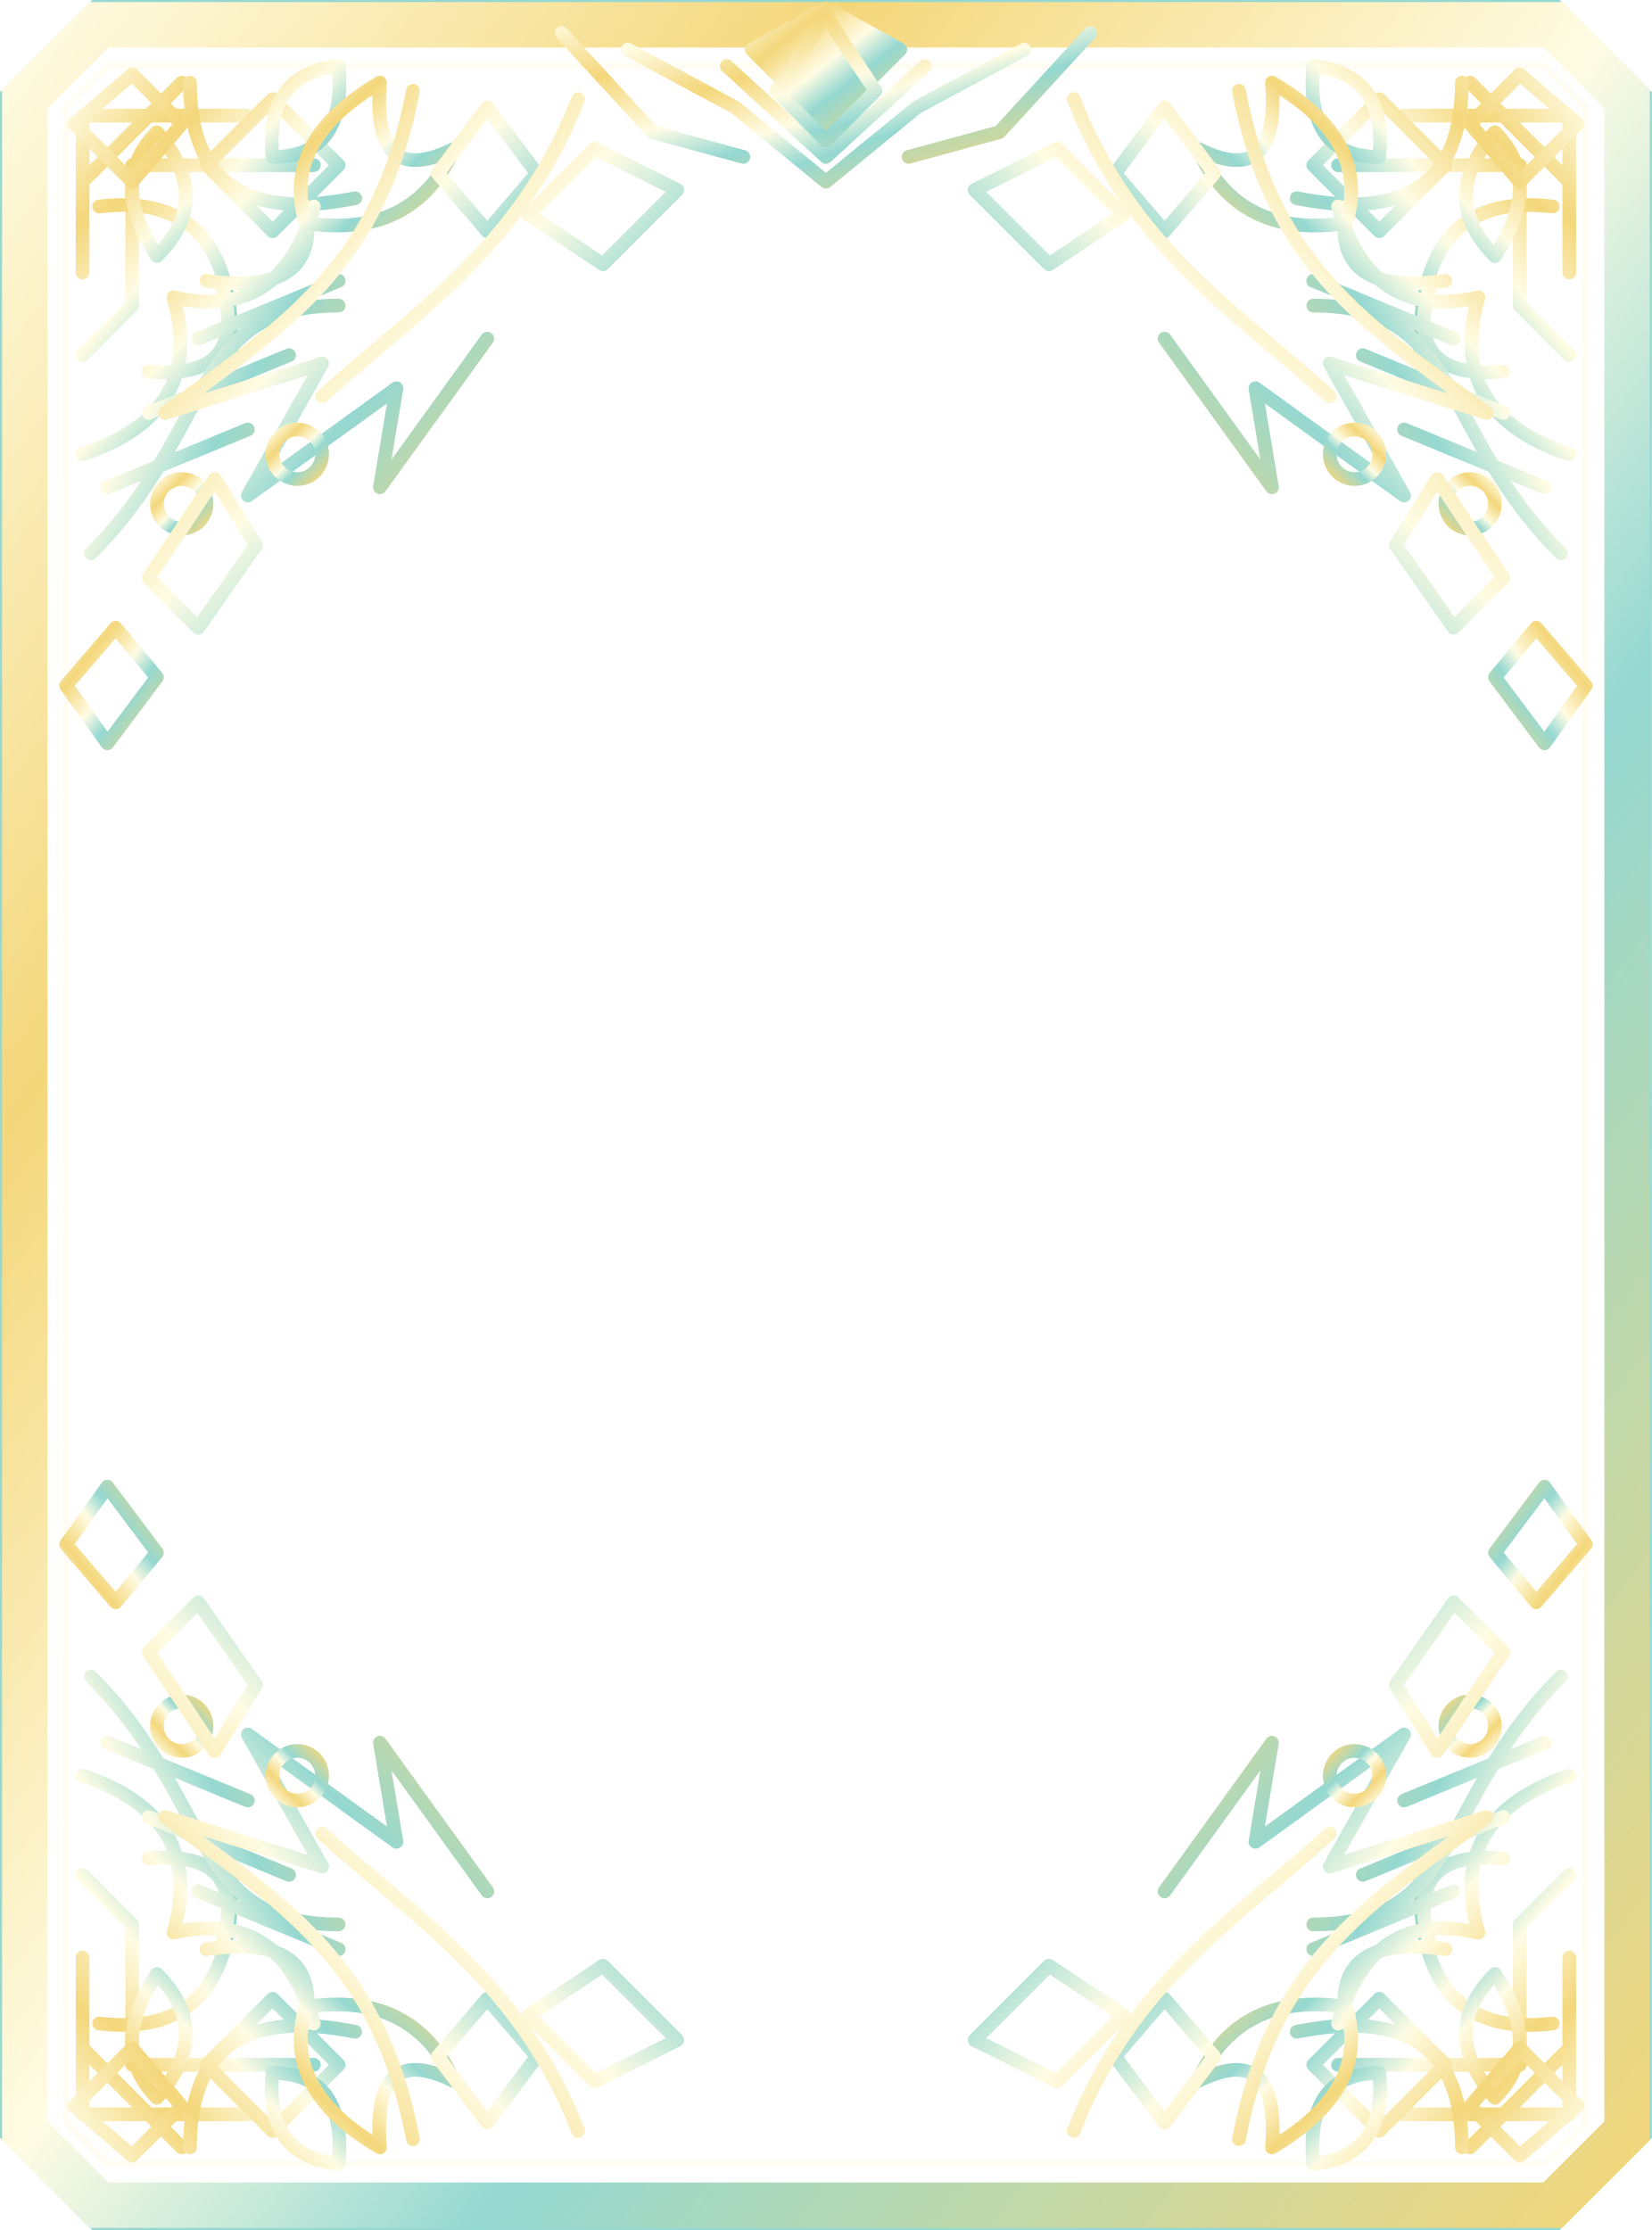
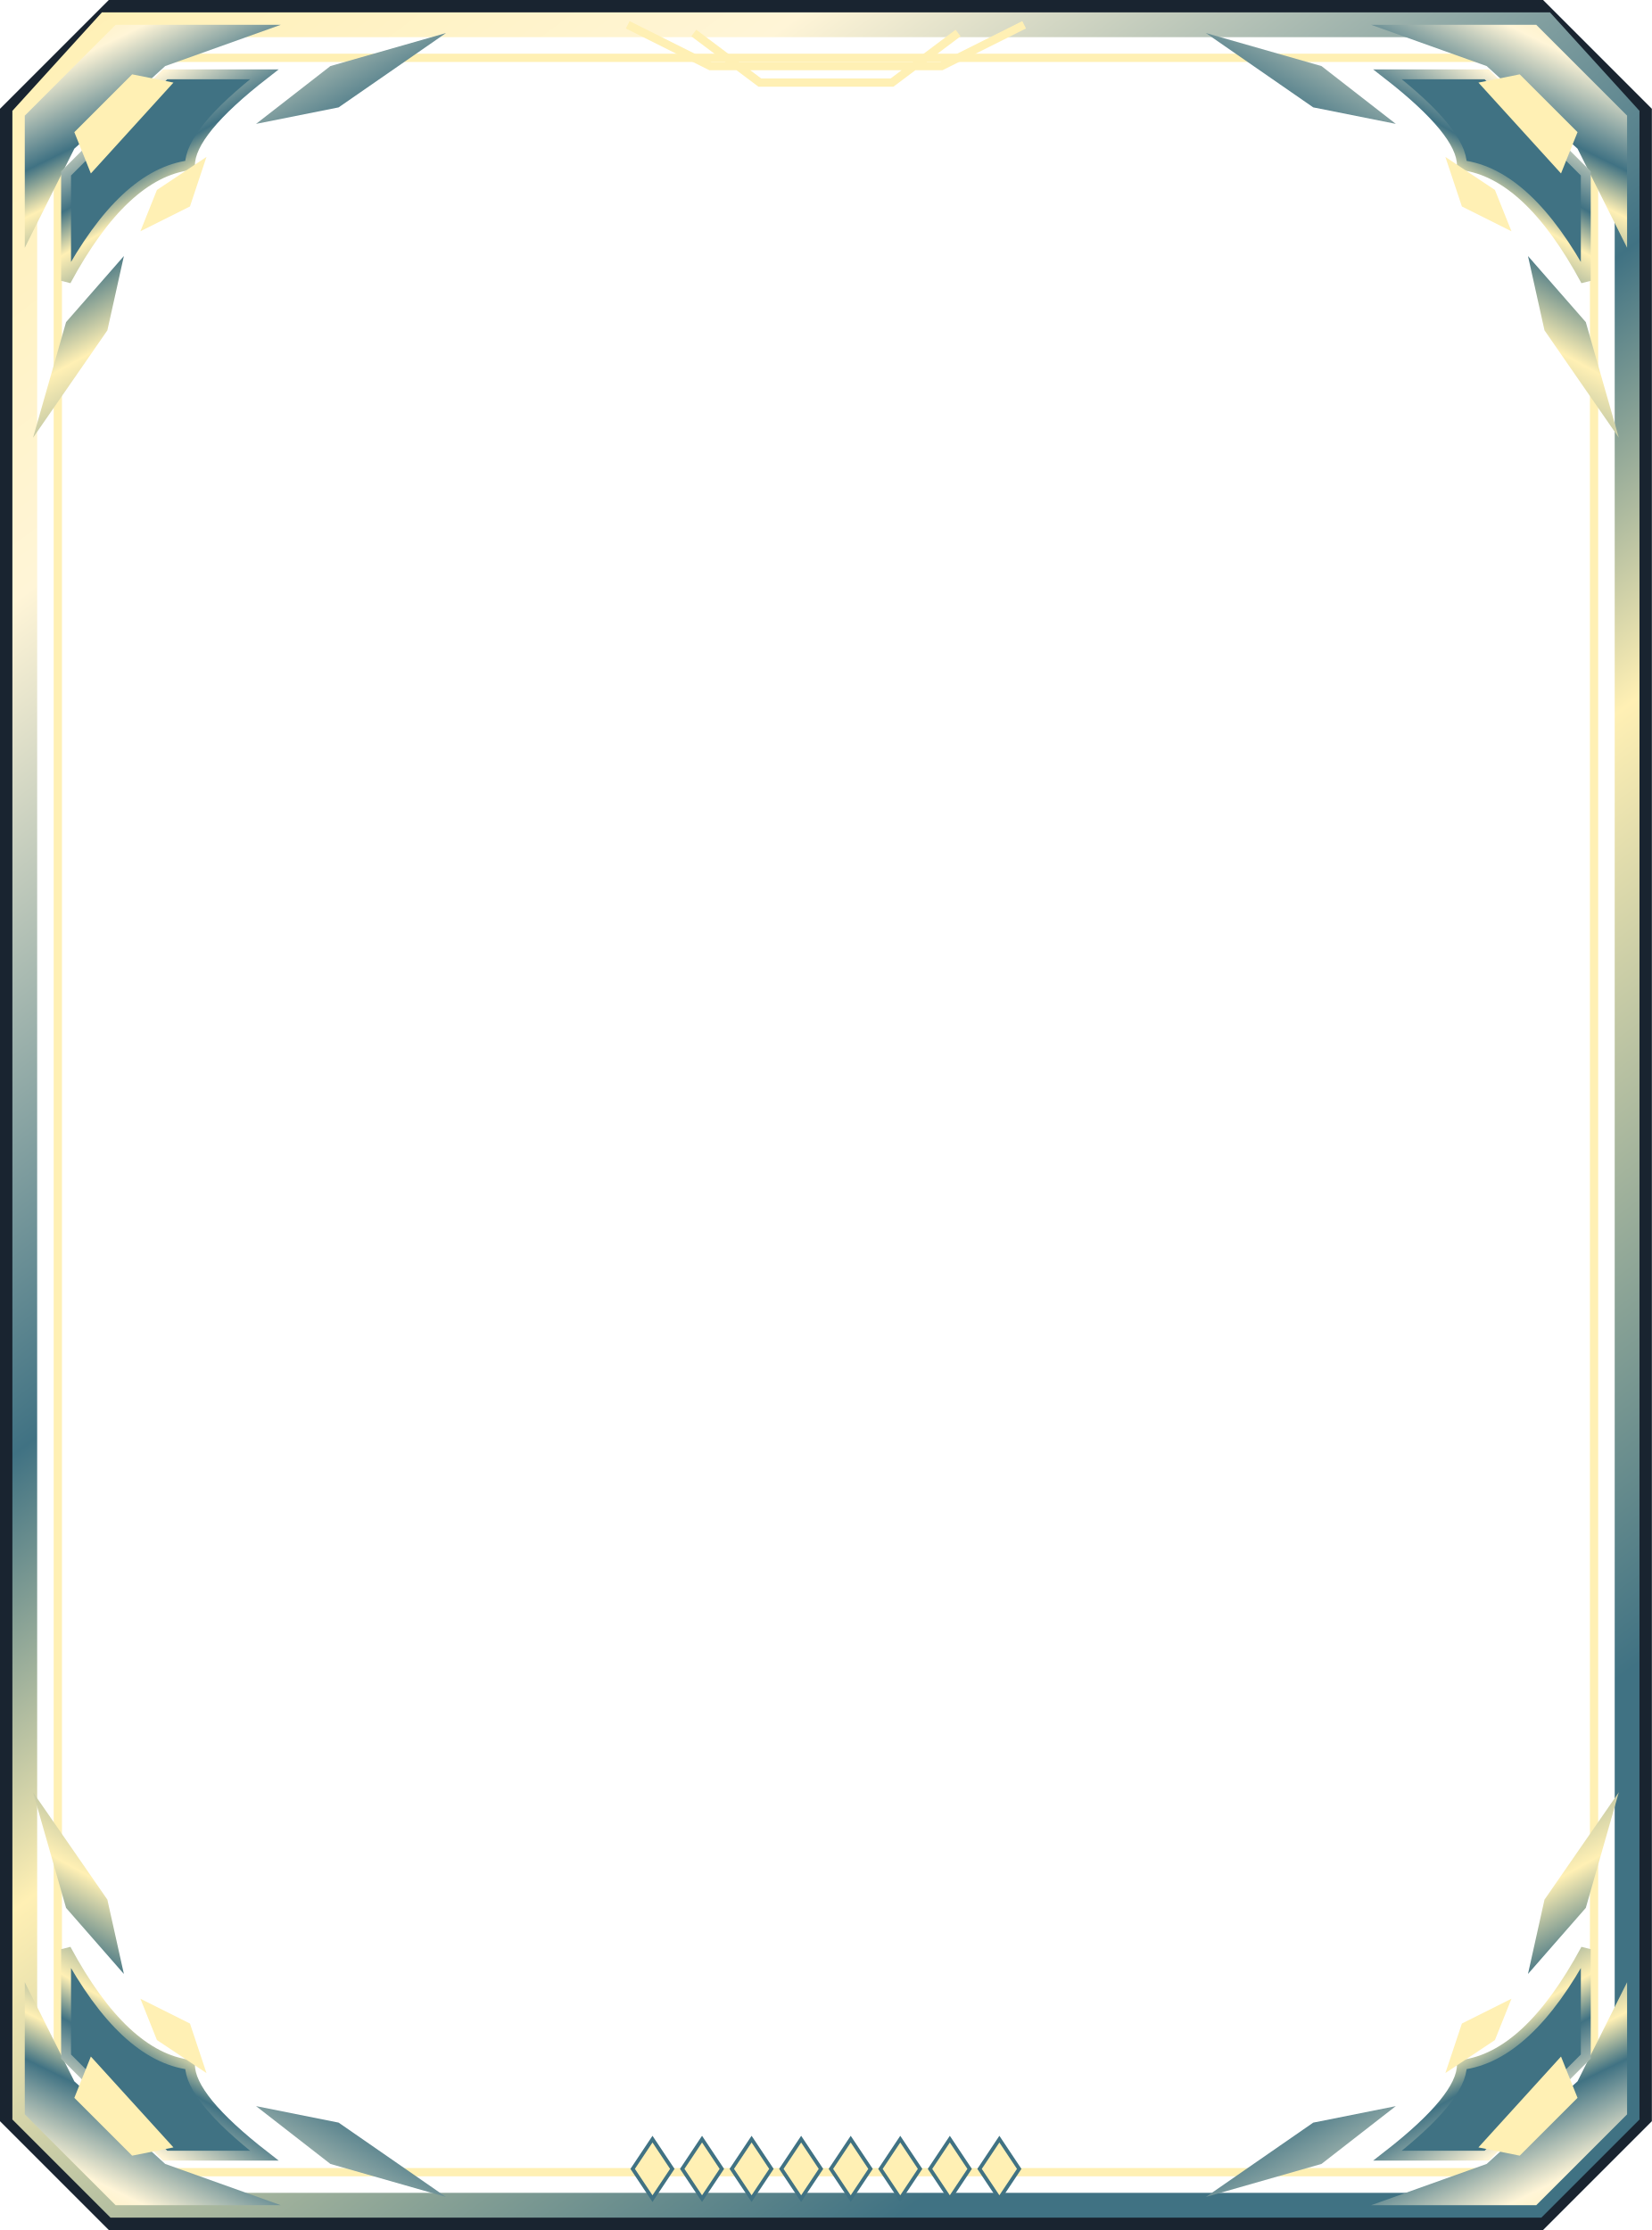
<svg xmlns="http://www.w3.org/2000/svg" viewBox="0 0 200 270" preserveAspectRatio="none">
  <defs>
-     <linearGradient id="metal" x1="0" y1="0" x2="1" y2="1">
-       <stop stop-color="#fffce4" />
-       <stop offset=".25" stop-color="#f4d77b" />
-       <stop offset=".49" stop-color="#fffce4" />
-       <stop offset=".65" stop-color="#95d8d1" />
-       <stop offset="1" stop-color="#f4d77b" />
+     <linearGradient id="foil" x2=".56" y2="1">
+       <stop stop-color="#fff0b4" />
+       <stop offset=".20" stop-color="#fff5d7" />
+       <stop offset=".5" stop-color="#407283" />
+       <stop offset=".66" stop-color="#fff0b4" />
+       <stop offset="1" stop-color="#407283" />
    </linearGradient>
  </defs>
-   <path d="M12 2H188l10 10v246l-10 10H12L2 258V12Z" fill="none" stroke="#95d8d1" stroke-width="4" />
-   <path d="M12 3H188l9 9v246l-9 9H12l-9-9V12Z" fill="none" stroke="url(#metal)" stroke-width="5.5" />
-   <path d="M13 8H187l5 5v244l-5 5H13l-5-5V13Z" fill="none" stroke="#fffce4" stroke-opacity=".45" stroke-width=".8" />
-   <g fill="none" stroke="url(#metal)" stroke-width="1.66" stroke-linecap="round" stroke-linejoin="round">
-     <g transform="">
-       <path d="M10 33V14h20M10 22l12-12M10 43l6-6V20h22" />
-       <path d="M23 10q0 18 20 14M12 25q17-2 16 19M33 12l8 8-8 8-8-8Z" />
-       <path d="M10 55q15-5 11-19 13 3 17-11M18 45q12 1 9-10M25 34q14 2 12-9" />
-       <path d="M19 31q-6-9 0-15 7 8 0 15M33 19q-1-10 8-11 1 11-8 11Z" />
-       <path d="M11 67c15-15 12-30 30-30M13 59l17-7m-12-2 17-7m-11-2 17-7M9 15l7-6 6 6-6 7Z" />
-       <path d="M46 10q-12 7-9 17 13 2 18-9-10 5-9-8Z" />
-       <circle cx="22" cy="61" r="3" />
-       <path d="M50 11c-4 21-15 28-30 39l19-6-9 16 18-13-2 12 13-18M59 13l6 8-6 7-6-7Z" />
-       <path d="M70 12c-7 18-20 26-31 36M72 18l10 5-9 9-9-6ZM18 70l8-12 5 8-7 10Z" />
-       <circle cx="36" cy="55" r="3" />
-       <path d="M8 83l6-7 5 6-6 8Z" />
-     </g>
-     <g transform="translate(200 0) scale(-1 1)">
-       <path d="M10 33V14h20M10 22l12-12M10 43l6-6V20h22" />
-       <path d="M23 10q0 18 20 14M12 25q17-2 16 19M33 12l8 8-8 8-8-8Z" />
-       <path d="M10 55q15-5 11-19 13 3 17-11M18 45q12 1 9-10M25 34q14 2 12-9" />
-       <path d="M19 31q-6-9 0-15 7 8 0 15M33 19q-1-10 8-11 1 11-8 11Z" />
-       <path d="M11 67c15-15 12-30 30-30M13 59l17-7m-12-2 17-7m-11-2 17-7M9 15l7-6 6 6-6 7Z" />
-       <path d="M46 10q-12 7-9 17 13 2 18-9-10 5-9-8Z" />
-       <circle cx="22" cy="61" r="3" />
-       <path d="M50 11c-4 21-15 28-30 39l19-6-9 16 18-13-2 12 13-18M59 13l6 8-6 7-6-7Z" />
-       <path d="M70 12c-7 18-20 26-31 36M72 18l10 5-9 9-9-6ZM18 70l8-12 5 8-7 10Z" />
-       <circle cx="36" cy="55" r="3" />
-       <path d="M8 83l6-7 5 6-6 8Z" />
-     </g>
-     <g transform="translate(0 270) scale(1 -1)">
-       <path d="M10 33V14h20M10 22l12-12M10 43l6-6V20h22" />
-       <path d="M23 10q0 18 20 14M12 25q17-2 16 19M33 12l8 8-8 8-8-8Z" />
-       <path d="M10 55q15-5 11-19 13 3 17-11M18 45q12 1 9-10M25 34q14 2 12-9" />
-       <path d="M19 31q-6-9 0-15 7 8 0 15M33 19q-1-10 8-11 1 11-8 11Z" />
-       <path d="M11 67c15-15 12-30 30-30M13 59l17-7m-12-2 17-7m-11-2 17-7M9 15l7-6 6 6-6 7Z" />
-       <path d="M46 10q-12 7-9 17 13 2 18-9-10 5-9-8Z" />
-       <circle cx="22" cy="61" r="3" />
-       <path d="M50 11c-4 21-15 28-30 39l19-6-9 16 18-13-2 12 13-18M59 13l6 8-6 7-6-7Z" />
-       <path d="M70 12c-7 18-20 26-31 36M72 18l10 5-9 9-9-6ZM18 70l8-12 5 8-7 10Z" />
-       <circle cx="36" cy="55" r="3" />
-       <path d="M8 83l6-7 5 6-6 8Z" />
-     </g>
-     <g transform="translate(200 270) scale(-1 -1)">
-       <path d="M10 33V14h20M10 22l12-12M10 43l6-6V20h22" />
-       <path d="M23 10q0 18 20 14M12 25q17-2 16 19M33 12l8 8-8 8-8-8Z" />
-       <path d="M10 55q15-5 11-19 13 3 17-11M18 45q12 1 9-10M25 34q14 2 12-9" />
-       <path d="M19 31q-6-9 0-15 7 8 0 15M33 19q-1-10 8-11 1 11-8 11Z" />
-       <path d="M11 67c15-15 12-30 30-30M13 59l17-7m-12-2 17-7m-11-2 17-7M9 15l7-6 6 6-6 7Z" />
-       <path d="M46 10q-12 7-9 17 13 2 18-9-10 5-9-8Z" />
-       <circle cx="22" cy="61" r="3" />
-       <path d="M50 11c-4 21-15 28-30 39l19-6-9 16 18-13-2 12 13-18M59 13l6 8-6 7-6-7Z" />
-       <path d="M70 12c-7 18-20 26-31 36M72 18l10 5-9 9-9-6ZM18 70l8-12 5 8-7 10Z" />
-       <circle cx="36" cy="55" r="3" />
-       <path d="M8 83l6-7 5 6-6 8Z" />
-     </g>
-     <path d="M91 6l9-5 9 5-9 9Z" fill="url(#metal)" />
-     <path d="m76 6 13 7 11 9 11-9 13-7M88 8l12 11 12-11" />
-     <path d="m68 4 11 12 11 3m42-15-11 12-11 3M94 11l6-9 6 9-6 6Z" />
+   <path d="M14 2H186L198 14v242l-12 12H14L2 256V14Z" fill="none" stroke="#192430" stroke-width="4" />
+   <path d="M13 3H187l10 11v242l-11 11H14L3 256V14Z" fill="none" stroke="url(#foil)" stroke-width="3" />
+   <path d="M17 7h166l10 10v236l-10 10H17l-10-10V17Z" fill="none" stroke="#fff0b4" stroke-width="1" />
+   <g transform="translate(0 0) scale(1 1)">
+     <path d="M3 30V14L14 3H34L20 8L9 18Z" fill="url(#foil)" />
+     <path d="M8 34V21L20 9H32Q23 16 23 20Q15 21 8 34Z" fill="#407283" stroke="url(#foil)" stroke-width="1.2" />
+     <path d="M4 53L8 39L15 31l-2 9Z M54 4L40 8L31 15l10-2Z" fill="url(#foil)" />
+     <path d="M9 16L16 9L21 10L11 21Z" fill="#fff0b4" />
+     <path d="M19 23l6-4-2 6-6 3Z" fill="#fff0b4" />
  </g>
+   <g transform="translate(200 0) scale(-1 1)">
+     <path d="M3 30V14L14 3H34L20 8L9 18Z" fill="url(#foil)" />
+     <path d="M8 34V21L20 9H32Q23 16 23 20Q15 21 8 34Z" fill="#407283" stroke="url(#foil)" stroke-width="1.2" />
+     <path d="M4 53L8 39L15 31l-2 9Z M54 4L40 8L31 15l10-2Z" fill="url(#foil)" />
+     <path d="M9 16L16 9L21 10L11 21Z" fill="#fff0b4" />
+     <path d="M19 23l6-4-2 6-6 3Z" fill="#fff0b4" />
+   </g>
+   <g transform="translate(0 270) scale(1 -1)">
+     <path d="M3 30V14L14 3H34L20 8L9 18Z" fill="url(#foil)" />
+     <path d="M8 34V21L20 9H32Q23 16 23 20Q15 21 8 34Z" fill="#407283" stroke="url(#foil)" stroke-width="1.2" />
+     <path d="M4 53L8 39L15 31l-2 9Z M54 4L40 8L31 15l10-2Z" fill="url(#foil)" />
+     <path d="M9 16L16 9L21 10L11 21Z" fill="#fff0b4" />
+     <path d="M19 23l6-4-2 6-6 3Z" fill="#fff0b4" />
+   </g>
+   <g transform="translate(200 270) scale(-1 -1)">
+     <path d="M3 30V14L14 3H34L20 8L9 18Z" fill="url(#foil)" />
+     <path d="M8 34V21L20 9H32Q23 16 23 20Q15 21 8 34Z" fill="#407283" stroke="url(#foil)" stroke-width="1.2" />
+     <path d="M4 53L8 39L15 31l-2 9Z M54 4L40 8L31 15l10-2Z" fill="url(#foil)" />
+     <path d="M9 16L16 9L21 10L11 21Z" fill="#fff0b4" />
+     <path d="M19 23l6-4-2 6-6 3Z" fill="#fff0b4" />
+   </g>
+   <path d="M79.0 259l2.4 3.6-2.4 3.6-2.4-3.6Z" fill="#fff0b4" stroke="#407283" stroke-width=".45" />
+   <path d="M85.0 259l2.4 3.6-2.4 3.6-2.4-3.6Z" fill="#fff0b4" stroke="#407283" stroke-width=".45" />
+   <path d="M91.0 259l2.4 3.6-2.4 3.6-2.4-3.6Z" fill="#fff0b4" stroke="#407283" stroke-width=".45" />
+   <path d="M97.0 259l2.4 3.6-2.4 3.6-2.4-3.6Z" fill="#fff0b4" stroke="#407283" stroke-width=".45" />
+   <path d="M103.0 259l2.4 3.6-2.4 3.6-2.4-3.6Z" fill="#fff0b4" stroke="#407283" stroke-width=".45" />
+   <path d="M109.0 259l2.4 3.6-2.4 3.6-2.4-3.6Z" fill="#fff0b4" stroke="#407283" stroke-width=".45" />
+   <path d="M115.0 259l2.4 3.6-2.4 3.6-2.4-3.6Z" fill="#fff0b4" stroke="#407283" stroke-width=".45" />
+   <path d="M121.0 259l2.4 3.6-2.4 3.6-2.4-3.6Z" fill="#fff0b4" stroke="#407283" stroke-width=".45" />
+   <path d="M76 3L86 8H114l10-5M84 4l8 6h16l8-6" stroke="#fff0b4" fill="none" />
</svg>
